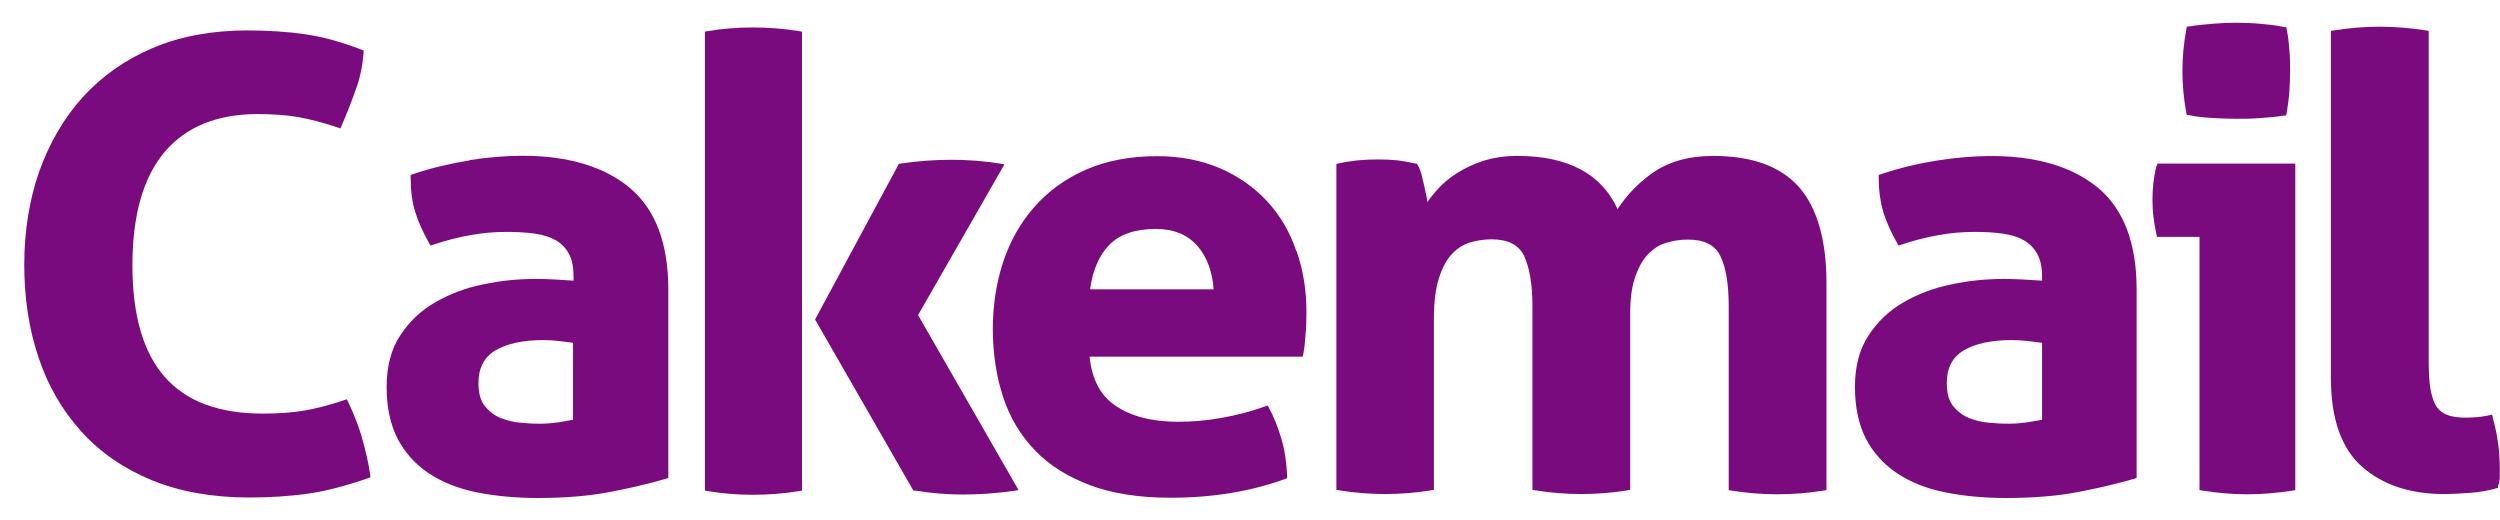
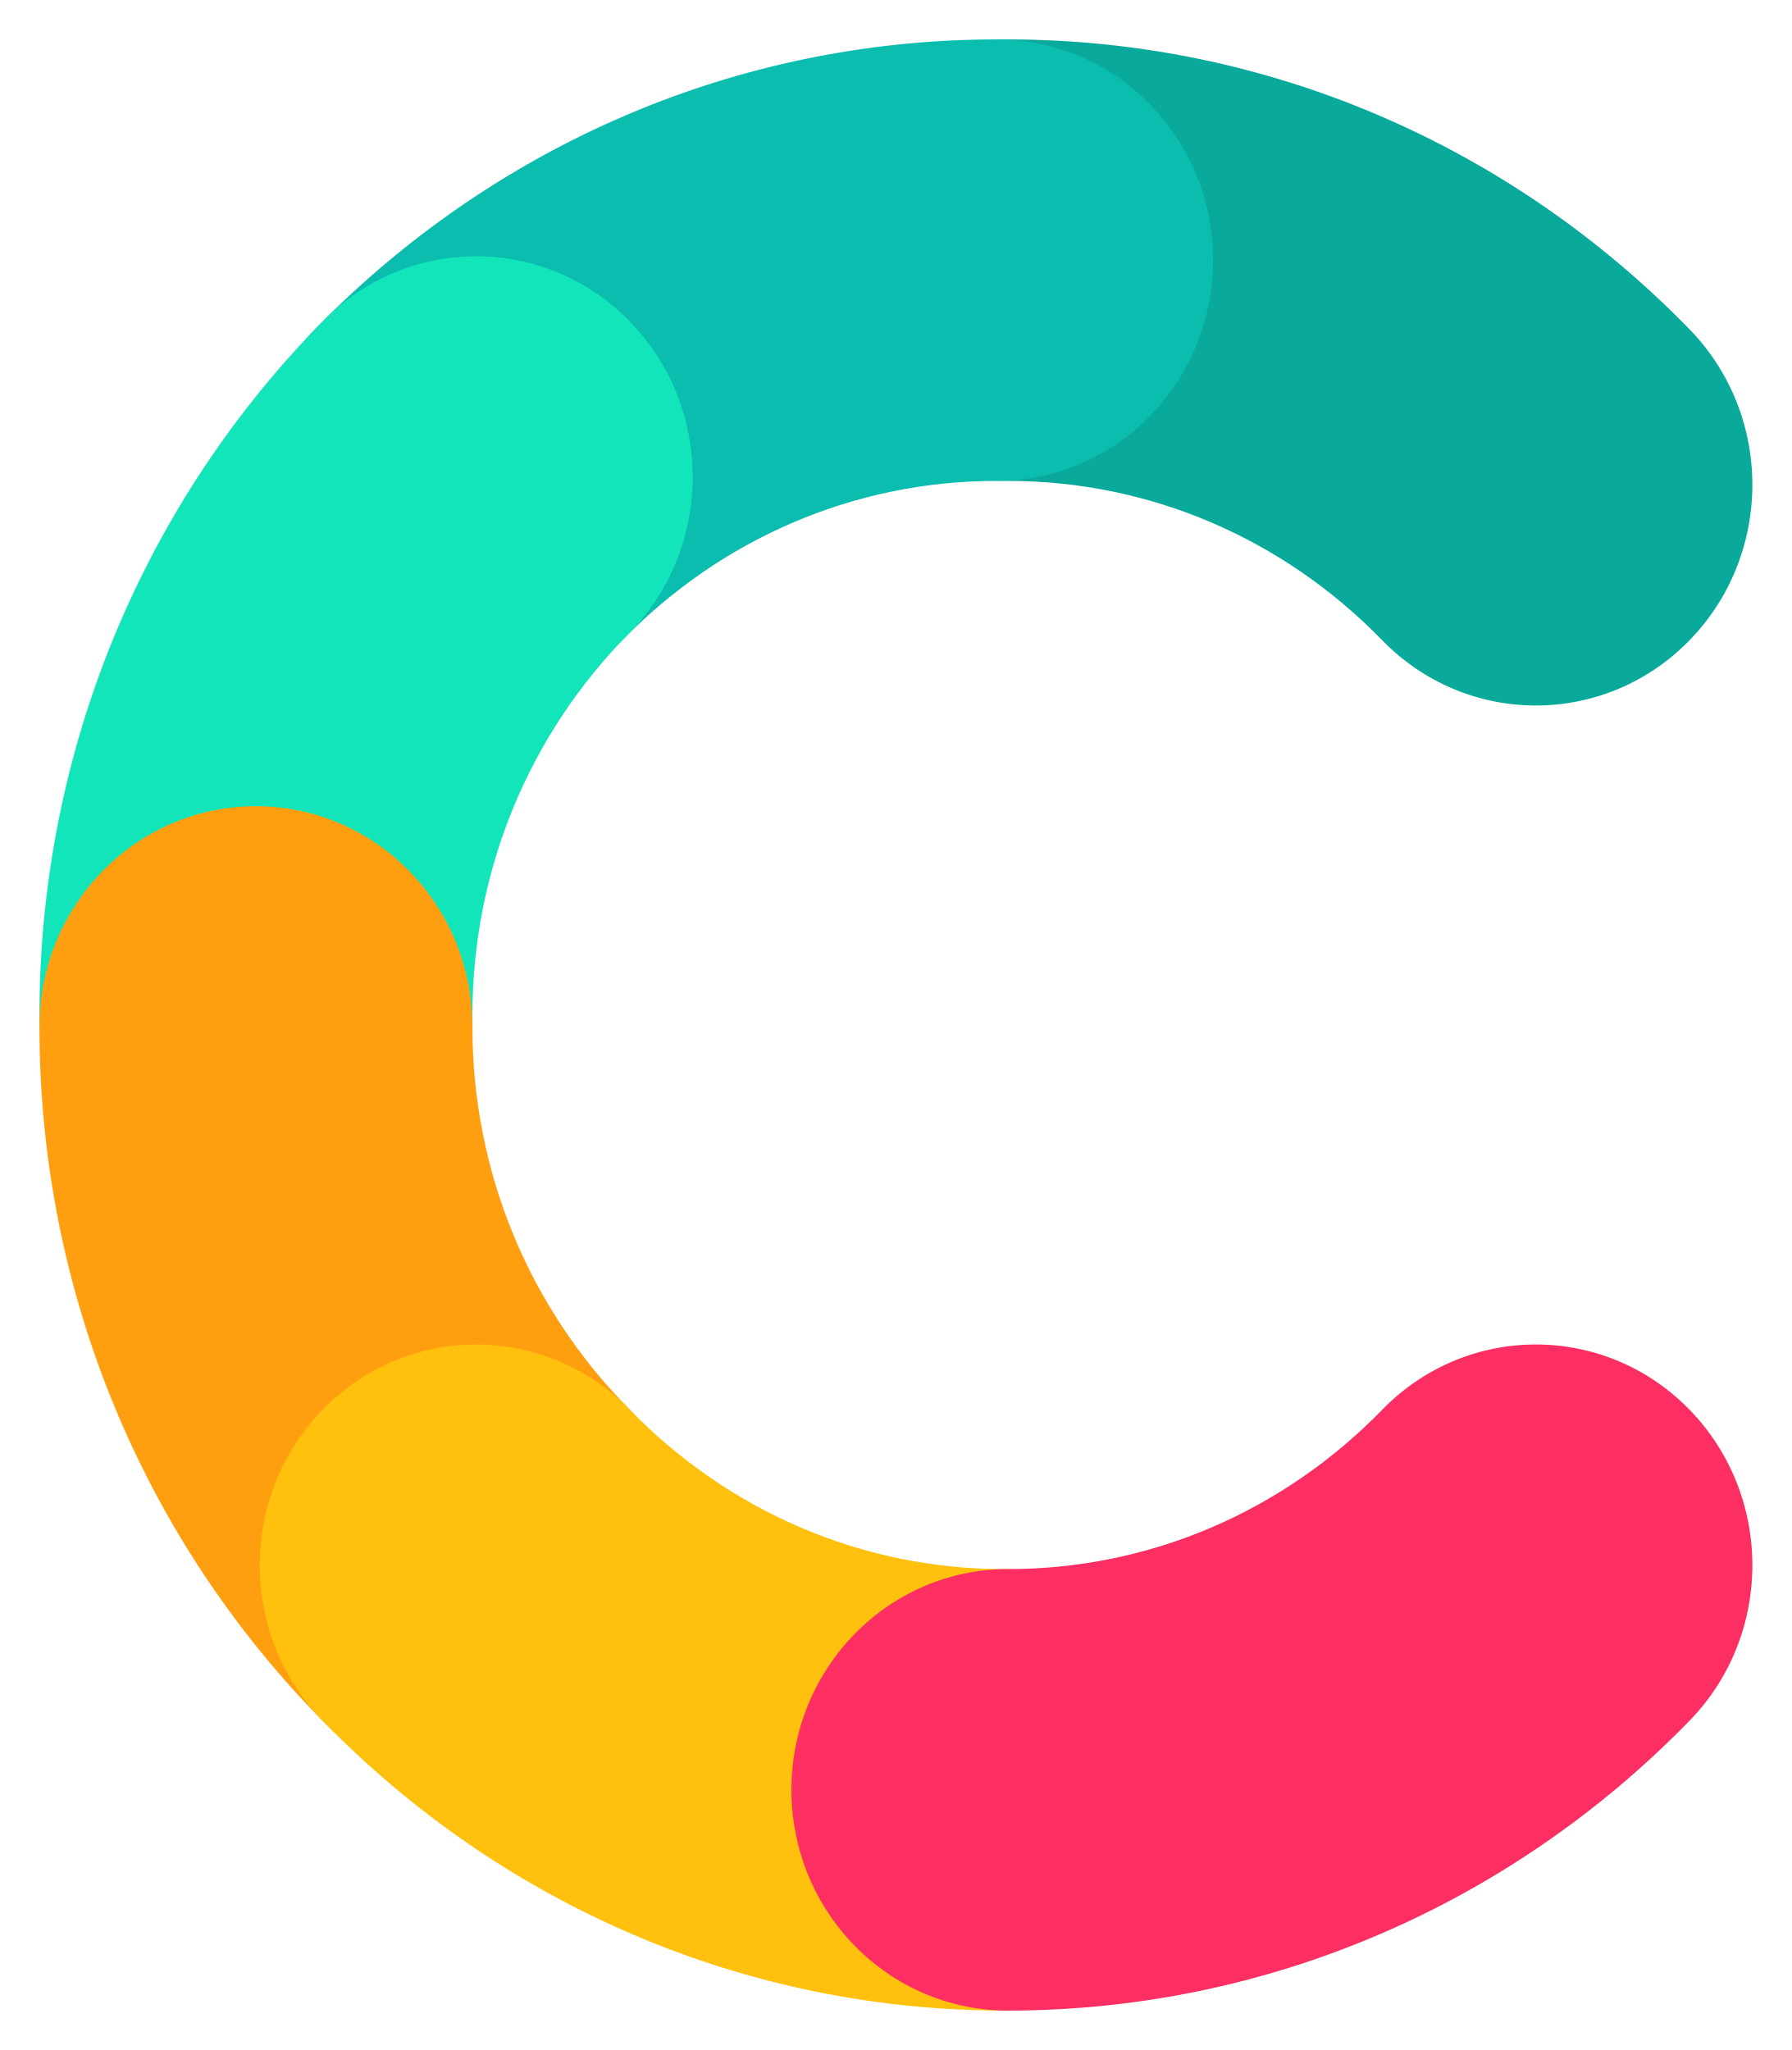
- <svg xmlns="http://www.w3.org/2000/svg" width="100%" height="auto" viewBox="0 0 101 21" fill="none">
-   <path d="M88.43 4.649H88.35L88.33 4.569C88.22 3.999 88.17 3.409 88.17 2.869C88.17 2.329 88.22 1.759 88.33 1.169L88.35 1.069H88.44C88.73 1.019 89.05 0.989 89.4 0.959C89.74 0.929 90.05 0.919 90.33 0.919C90.62 0.919 90.95 0.929 91.3 0.959C91.65 0.989 91.98 1.029 92.27 1.089H92.36L92.38 1.169C92.44 1.459 92.47 1.739 92.49 2.019C92.52 2.319 92.52 2.599 92.52 2.869C92.52 3.119 92.51 3.389 92.49 3.699C92.47 3.989 92.43 4.279 92.38 4.569L92.36 4.669H92.27C91.98 4.719 91.65 4.749 91.31 4.769C90.97 4.799 90.65 4.799 90.35 4.799C90.07 4.799 89.75 4.789 89.41 4.769C89.06 4.749 88.73 4.719 88.43 4.649Z" fill="rgb(121, 11, 126)" />
-   <path d="M28.48 1.279L28.58 1.259C29.77 1.059 31.07 1.059 32.29 1.259L32.4 1.279V19.819L32.29 19.839C31.68 19.939 31.05 19.989 30.42 19.989C29.79 19.989 29.17 19.939 28.58 19.839L28.48 19.819V1.279Z" fill="rgb(121, 11, 126)" />
-   <path d="M40.4 6.609L40.57 6.639H40.58L37.09 12.729L41.15 19.799L40.97 19.829C40.26 19.929 39.56 19.979 38.9 19.979C38.29 19.979 37.64 19.929 36.96 19.819H36.9L32.93 12.909L32.96 12.849L36.32 6.609H36.38C37.71 6.409 39.11 6.399 40.4 6.609Z" fill="rgb(121, 11, 126)" />
-   <path fill-rule="evenodd" clip-rule="evenodd" d="M18.98 6.479C18.22 6.599 17.44 6.779 16.67 7.039L16.59 7.069V7.159C16.59 7.709 16.65 8.179 16.78 8.579C16.9 8.969 17.09 9.389 17.34 9.829L17.39 9.919L17.49 9.889C18.53 9.539 19.52 9.369 20.44 9.369C20.87 9.369 21.26 9.389 21.61 9.439C21.95 9.489 22.23 9.579 22.46 9.709C22.68 9.839 22.86 10.019 22.98 10.249C23.11 10.479 23.17 10.789 23.17 11.169V11.339C22.63 11.299 22.1 11.269 21.63 11.269C20.93 11.269 20.22 11.339 19.52 11.489C18.81 11.629 18.17 11.879 17.59 12.209C17.01 12.539 16.53 12.999 16.17 13.549C15.8 14.109 15.62 14.809 15.62 15.629C15.62 16.449 15.77 17.149 16.06 17.719C16.36 18.289 16.78 18.759 17.32 19.119C17.86 19.479 18.51 19.739 19.26 19.889C20 20.039 20.83 20.119 21.72 20.119C22.82 20.119 23.81 20.039 24.68 19.869C25.55 19.699 26.3 19.519 26.91 19.339L27 19.309V11.689C27 9.819 26.47 8.439 25.43 7.579C24.02 6.419 21.85 6.029 18.96 6.469L18.98 6.479ZM21.05 17.079C20.76 17.059 20.49 16.989 20.23 16.889C19.98 16.789 19.77 16.629 19.59 16.409C19.42 16.199 19.33 15.889 19.33 15.479C19.33 14.869 19.55 14.439 20.01 14.159C20.48 13.879 21.14 13.739 21.96 13.739C22.14 13.739 22.35 13.749 22.59 13.779C22.702 13.79 22.807 13.805 22.91 13.818C22.991 13.829 23.071 13.84 23.15 13.849V16.959C23.075 16.974 22.985 16.989 22.888 17.005C22.79 17.021 22.685 17.039 22.58 17.059C22.1 17.129 21.66 17.139 21.04 17.079H21.05Z" fill="rgb(121, 11, 126)" />
-   <path fill-rule="evenodd" clip-rule="evenodd" d="M51.19 8.129C51.71 8.689 52.11 9.369 52.37 10.139H52.38C52.65 10.899 52.78 11.739 52.78 12.619C52.78 12.939 52.77 13.259 52.74 13.569C52.72 13.869 52.69 14.119 52.65 14.319L52.63 14.409H44.02C44.11 15.309 44.45 15.969 45.05 16.379C45.68 16.819 46.54 17.039 47.58 17.039C48.17 17.039 48.77 16.989 49.37 16.879C49.98 16.769 50.56 16.619 51.11 16.419L51.21 16.379L51.26 16.469C51.45 16.809 51.62 17.229 51.76 17.699C51.9 18.169 51.98 18.689 52 19.229V19.319L51.92 19.349C50.55 19.849 49 20.109 47.29 20.109C46.03 20.109 44.93 19.939 44.03 19.599C43.13 19.259 42.37 18.789 41.8 18.179C41.22 17.579 40.79 16.849 40.52 16.019C40.25 15.199 40.11 14.259 40.11 13.299C40.11 12.339 40.25 11.419 40.53 10.579C40.81 9.739 41.23 8.989 41.79 8.359C42.34 7.729 43.04 7.219 43.86 6.859C44.68 6.499 45.65 6.309 46.74 6.309C47.69 6.309 48.55 6.479 49.29 6.799C50.03 7.119 50.67 7.569 51.19 8.129ZM44.8 9.909C44.39 10.339 44.14 10.939 44.04 11.689H49.03C48.98 10.969 48.76 10.379 48.38 9.939C47.97 9.479 47.42 9.249 46.69 9.249C45.86 9.249 45.22 9.469 44.8 9.909Z" fill="rgb(121, 11, 126)" />
-   <path d="M14.63 17.689C14.48 17.199 14.29 16.699 14.06 16.229L14.01 16.129L13.9 16.169C13.3 16.369 12.76 16.509 12.28 16.589C11.81 16.669 11.24 16.709 10.61 16.709C7.07 16.709 5.35 14.749 5.35 10.709C5.35 8.689 5.79 7.149 6.66 6.129C7.52 5.119 8.78 4.609 10.4 4.609C11.03 4.609 11.58 4.649 12.04 4.729C12.5 4.809 13.04 4.949 13.64 5.149L13.75 5.189L13.8 5.079C14.01 4.599 14.2 4.109 14.37 3.629C14.55 3.149 14.65 2.639 14.69 2.129V2.039L14.61 2.009C13.79 1.689 13.01 1.479 12.3 1.379C11.6 1.279 10.81 1.229 9.98 1.229C8.56 1.229 7.28 1.469 6.17 1.939C5.06 2.409 4.11 3.079 3.34 3.929C2.58 4.769 1.99 5.789 1.58 6.939C1.18 8.089 0.98 9.359 0.98 10.699C0.98 12.039 1.17 13.309 1.56 14.449C1.94 15.599 2.53 16.599 3.29 17.439C4.05 18.279 5.01 18.939 6.13 19.399C7.25 19.859 8.57 20.099 10.06 20.099C10.89 20.099 11.68 20.049 12.41 19.949C13.14 19.849 13.97 19.629 14.87 19.319L14.96 19.289V19.189C14.88 18.689 14.77 18.179 14.62 17.679L14.63 17.689Z" fill="rgb(121, 11, 126)" />
-   <path fill-rule="evenodd" clip-rule="evenodd" d="M78.3 6.479C81.19 6.039 83.35 6.429 84.76 7.589L84.75 7.579C85.79 8.439 86.32 9.819 86.32 11.689V19.309L86.23 19.339C85.62 19.519 84.87 19.699 84 19.869C83.13 20.039 82.14 20.119 81.04 20.119C80.15 20.119 79.32 20.039 78.58 19.889C77.83 19.739 77.18 19.479 76.64 19.119C76.1 18.759 75.68 18.289 75.38 17.719C75.09 17.149 74.94 16.449 74.94 15.629C74.94 14.809 75.12 14.109 75.49 13.549C75.85 12.999 76.33 12.539 76.91 12.209C77.48 11.879 78.13 11.629 78.84 11.489C79.54 11.339 80.25 11.269 80.95 11.269C81.42 11.269 81.93 11.299 82.5 11.339V11.169C82.5 10.789 82.43 10.479 82.3 10.249C82.17 10.019 81.99 9.839 81.77 9.709C81.54 9.579 81.26 9.489 80.92 9.439C80.57 9.389 80.18 9.369 79.75 9.369C78.83 9.369 77.84 9.539 76.8 9.889L76.7 9.919L76.65 9.829C76.4 9.389 76.21 8.969 76.09 8.579C75.97 8.179 75.9 7.709 75.9 7.159V7.069L75.99 7.039C76.75 6.779 77.53 6.599 78.3 6.479ZM82.392 16.977L82.5 16.959V13.849C82.422 13.84 82.342 13.83 82.26 13.819C82.153 13.805 82.043 13.79 81.93 13.779C81.68 13.749 81.46 13.739 81.28 13.739C80.46 13.739 79.8 13.879 79.33 14.159C78.87 14.439 78.65 14.869 78.65 15.479C78.65 15.889 78.74 16.199 78.91 16.409C79.09 16.629 79.3 16.789 79.55 16.889C79.8 16.989 80.08 17.059 80.37 17.079C81 17.139 81.44 17.129 81.92 17.059C82.088 17.027 82.244 17.001 82.392 16.977Z" fill="rgb(121, 11, 126)" />
-   <path d="M87.12 6.699C87.01 7.139 86.96 7.599 86.96 8.059C86.96 8.279 86.97 8.519 87 8.759C87.03 9.009 87.07 9.249 87.12 9.469L87.14 9.569H88.86V19.799L88.97 19.819C89.6 19.919 90.21 19.969 90.79 19.969C91.37 19.969 92 19.919 92.63 19.819L92.73 19.799V6.609H87.16L87.14 6.699H87.12Z" fill="rgb(121, 11, 126)" />
-   <path d="M100.71 16.859L100.68 16.749L100.56 16.779C100.41 16.809 100.25 16.839 100.09 16.849C99.58 16.899 99.19 16.869 98.91 16.779C98.73 16.719 98.58 16.619 98.46 16.459C98.34 16.299 98.26 16.069 98.2 15.769C98.14 15.459 98.12 15.039 98.12 14.539V1.249L98.01 1.229C96.73 1.029 95.53 1.029 94.29 1.229L94.17 1.249V15.299C94.17 16.929 94.6 18.129 95.43 18.859C96.26 19.589 97.37 19.959 98.73 19.959C99.06 19.959 99.43 19.939 99.82 19.909C100.22 19.879 100.56 19.809 100.85 19.729L100.92 19.709V19.639C100.97 19.499 100.99 19.359 100.99 19.249V18.889C100.99 18.229 100.9 17.549 100.7 16.849L100.71 16.859Z" fill="rgb(121, 11, 126)" />
-   <path d="M66.73 7.009C67.38 6.539 68.22 6.299 69.21 6.299C70.77 6.299 71.94 6.719 72.68 7.559C73.41 8.389 73.79 9.699 73.79 11.439V19.799L73.68 19.819C73.05 19.919 72.43 19.969 71.81 19.969C71.19 19.969 70.57 19.919 69.94 19.819L69.84 19.799V12.369C69.84 11.489 69.73 10.809 69.5 10.339C69.29 9.899 68.85 9.679 68.19 9.679C67.91 9.679 67.62 9.719 67.35 9.799C67.08 9.869 66.84 10.019 66.62 10.229C66.4 10.439 66.22 10.749 66.08 11.139C65.93 11.529 65.86 12.049 65.86 12.689V19.789L65.76 19.809C64.5 20.009 63.27 20.009 62.02 19.809L61.91 19.789V12.359C61.91 11.479 61.79 10.799 61.57 10.329C61.35 9.889 60.92 9.669 60.26 9.669C59.98 9.669 59.69 9.709 59.41 9.789C59.14 9.869 58.89 10.019 58.67 10.249C58.45 10.479 58.27 10.809 58.14 11.219C58 11.639 57.93 12.199 57.93 12.889V19.789L57.83 19.809C56.58 20.009 55.35 20.009 54.1 19.809L53.99 19.789V6.619L54.1 6.599C54.332 6.543 54.572 6.514 54.797 6.486C54.815 6.483 54.832 6.481 54.85 6.479C55.35 6.429 56.01 6.429 56.47 6.479C56.7 6.509 56.94 6.549 57.19 6.609H57.24L57.27 6.659C57.33 6.749 57.38 6.879 57.43 7.049C57.47 7.209 57.51 7.379 57.55 7.559C57.568 7.639 57.584 7.717 57.599 7.794C57.619 7.89 57.638 7.984 57.66 8.079V8.169C57.77 8.009 57.9 7.849 58.04 7.689C58.27 7.429 58.55 7.189 58.87 6.989C59.19 6.789 59.55 6.619 59.95 6.489C60.35 6.369 60.8 6.299 61.3 6.299C63.34 6.299 64.7 7.019 65.35 8.449C65.7 7.909 66.16 7.419 66.73 7.009Z" fill="rgb(121, 11, 126)" />
+ <svg xmlns="http://www.w3.org/2000/svg" xmlns:xlink="http://www.w3.org/1999/xlink" version="1.1" viewBox="-1.220 -1.220 55.440 63.440">
+   <defs>
+     <path id="path-1" opacity="1" fill-rule="evenodd" d="M29.967,13.662 C34.372,13.662 38.487,15.45 41.548,18.594 C44.154,21.272 48.395,21.288 51.021,18.63 C53.646,15.972 53.662,11.647 51.055,8.969 C45.507,3.27 37.982,0 29.967,0 C26.267,0 23.268,3.058 23.268,6.831 C23.268,10.604 26.267,13.662 29.967,13.662Z" />
+     <path id="path-2" opacity="1" fill-rule="evenodd" d="M18.033,18.594 C21.094,15.45 25.209,13.662 29.614,13.662 C33.314,13.662 36.313,10.604 36.313,6.831 C36.313,3.058 33.314,0 29.614,0 C21.599,0 14.074,3.27 8.526,8.969 C5.919,11.647 5.935,15.972 8.56,18.63 C11.186,21.288 15.427,21.272 18.033,18.594Z" />
+     <path id="path-3" opacity="1" fill-rule="evenodd" d="M13.397,30.2 C13.397,25.708 15.151,21.511 18.234,18.39 C20.859,15.732 20.875,11.407 18.268,8.73 C15.662,6.052 11.421,6.036 8.795,8.694 C3.206,14.352 0,22.026 0,30.2 C0,33.973 2.999,37.031 6.698,37.031 C10.398,37.031 13.397,33.973 13.397,30.2Z" />
+     <path id="path-4" opacity="1" fill-rule="evenodd" d="M18.234,42.37 C15.151,39.249 13.397,35.052 13.397,30.56 C13.397,26.787 10.398,23.729 6.698,23.729 C2.999,23.729 0,26.787 0,30.56 C0,38.734 3.206,46.408 8.795,52.066 C11.421,54.724 15.662,54.708 18.268,52.031 C20.875,49.353 20.859,45.028 18.234,42.37Z" />
+     <path id="path-5" opacity="1" fill-rule="evenodd" d="M29.849,47.338 C25.444,47.338 21.329,45.55 18.268,42.406 C15.662,39.728 11.421,39.712 8.795,42.37 C6.17,45.028 6.154,49.353 8.761,52.031 C14.309,57.73 21.834,61 29.849,61 C33.549,61 36.548,57.942 36.548,54.169 C36.548,50.396 33.549,47.338 29.849,47.338Z" />
+     <path id="path-6" opacity="1" fill-rule="evenodd" d="M41.548,42.406 C38.487,45.55 34.372,47.338 29.967,47.338 C26.267,47.338 23.268,50.396 23.268,54.169 C23.268,57.942 26.267,61 29.967,61 C37.982,61 45.507,57.73 51.055,52.031 C53.662,49.353 53.646,45.028 51.021,42.37 C48.395,39.712 44.154,39.728 41.548,42.406Z" />
+   </defs>
+   <g opacity="1">
+     <g opacity="1">
+       <use xlink:href="#path-1" fill="rgb(9,170,156)" fill-opacity="1" />
+     </g>
+     <g opacity="1">
+       <use xlink:href="#path-2" fill="rgb(10,189,174)" fill-opacity="1" />
+     </g>
+     <g opacity="1">
+       <use xlink:href="#path-3" fill="rgb(19,229,187)" fill-opacity="1" />
+     </g>
+     <g opacity="1">
+       <use xlink:href="#path-4" fill="rgb(255,158,14)" fill-opacity="1" />
+     </g>
+     <g opacity="1">
+       <use xlink:href="#path-5" fill="rgb(255,192,14)" fill-opacity="1" />
+     </g>
+     <g opacity="1">
+       <use xlink:href="#path-6" fill="rgb(253,46,97)" fill-opacity="1" />
+     </g>
+   </g>
</svg>
